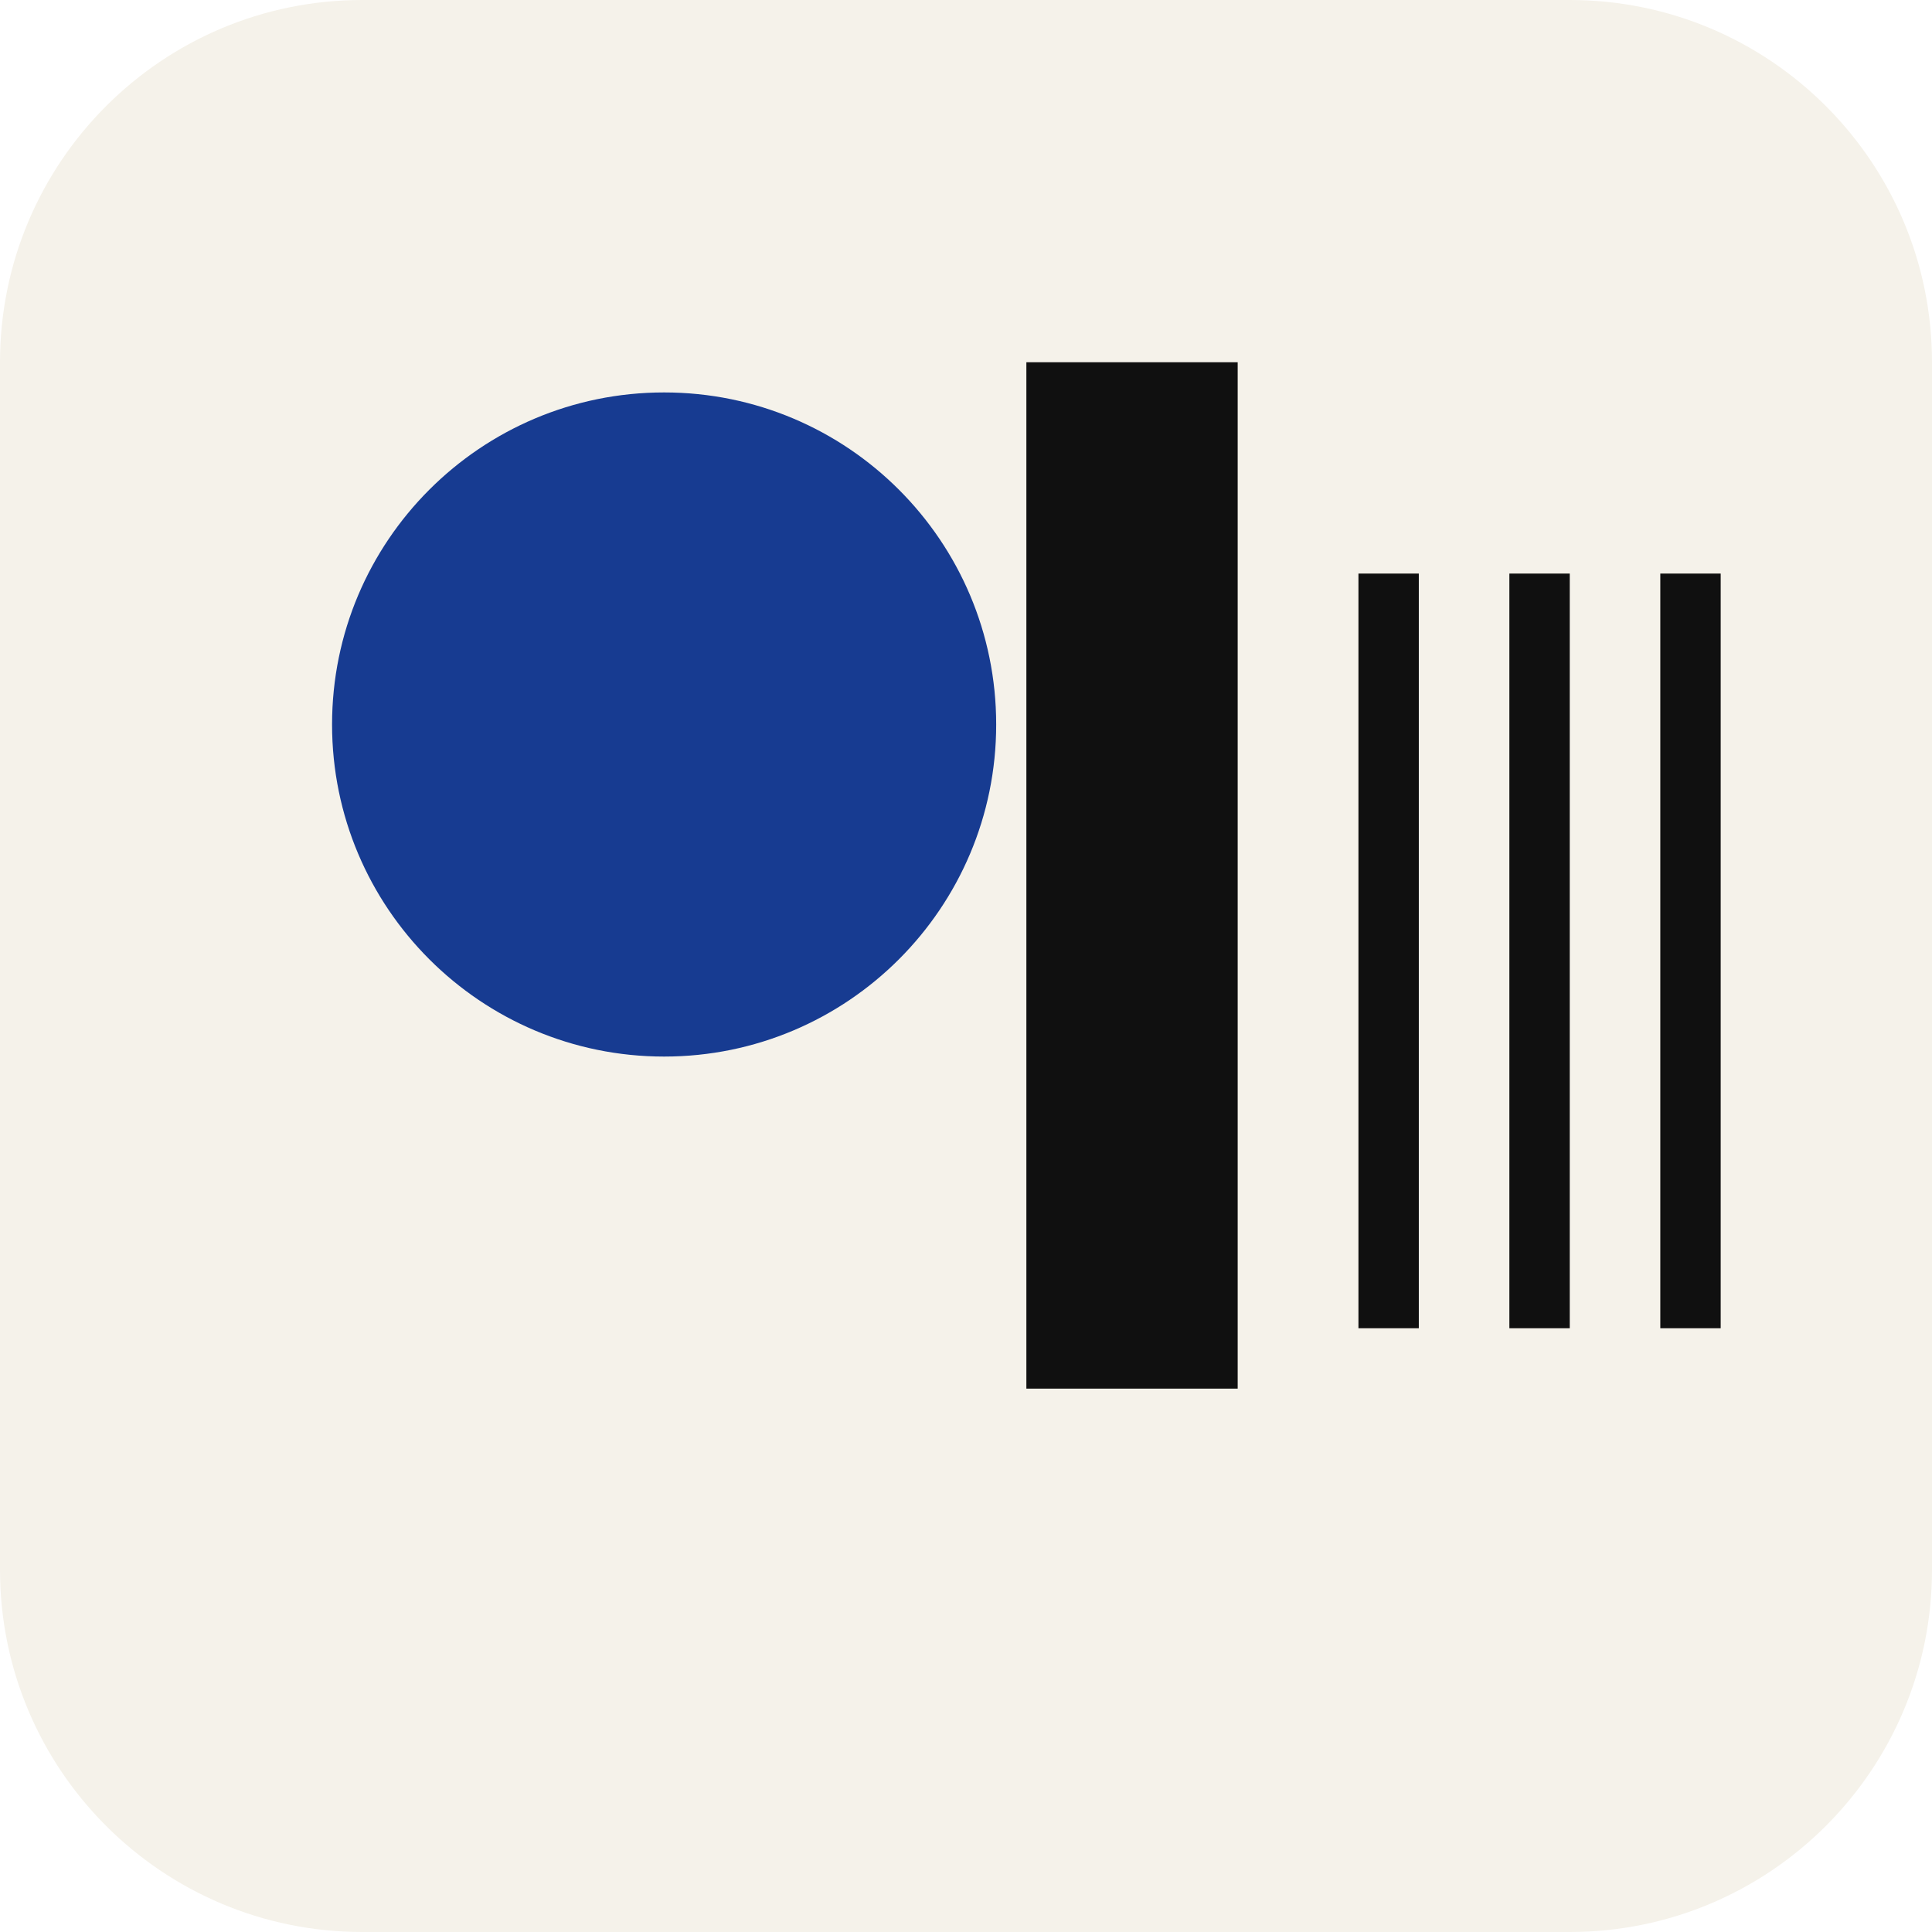
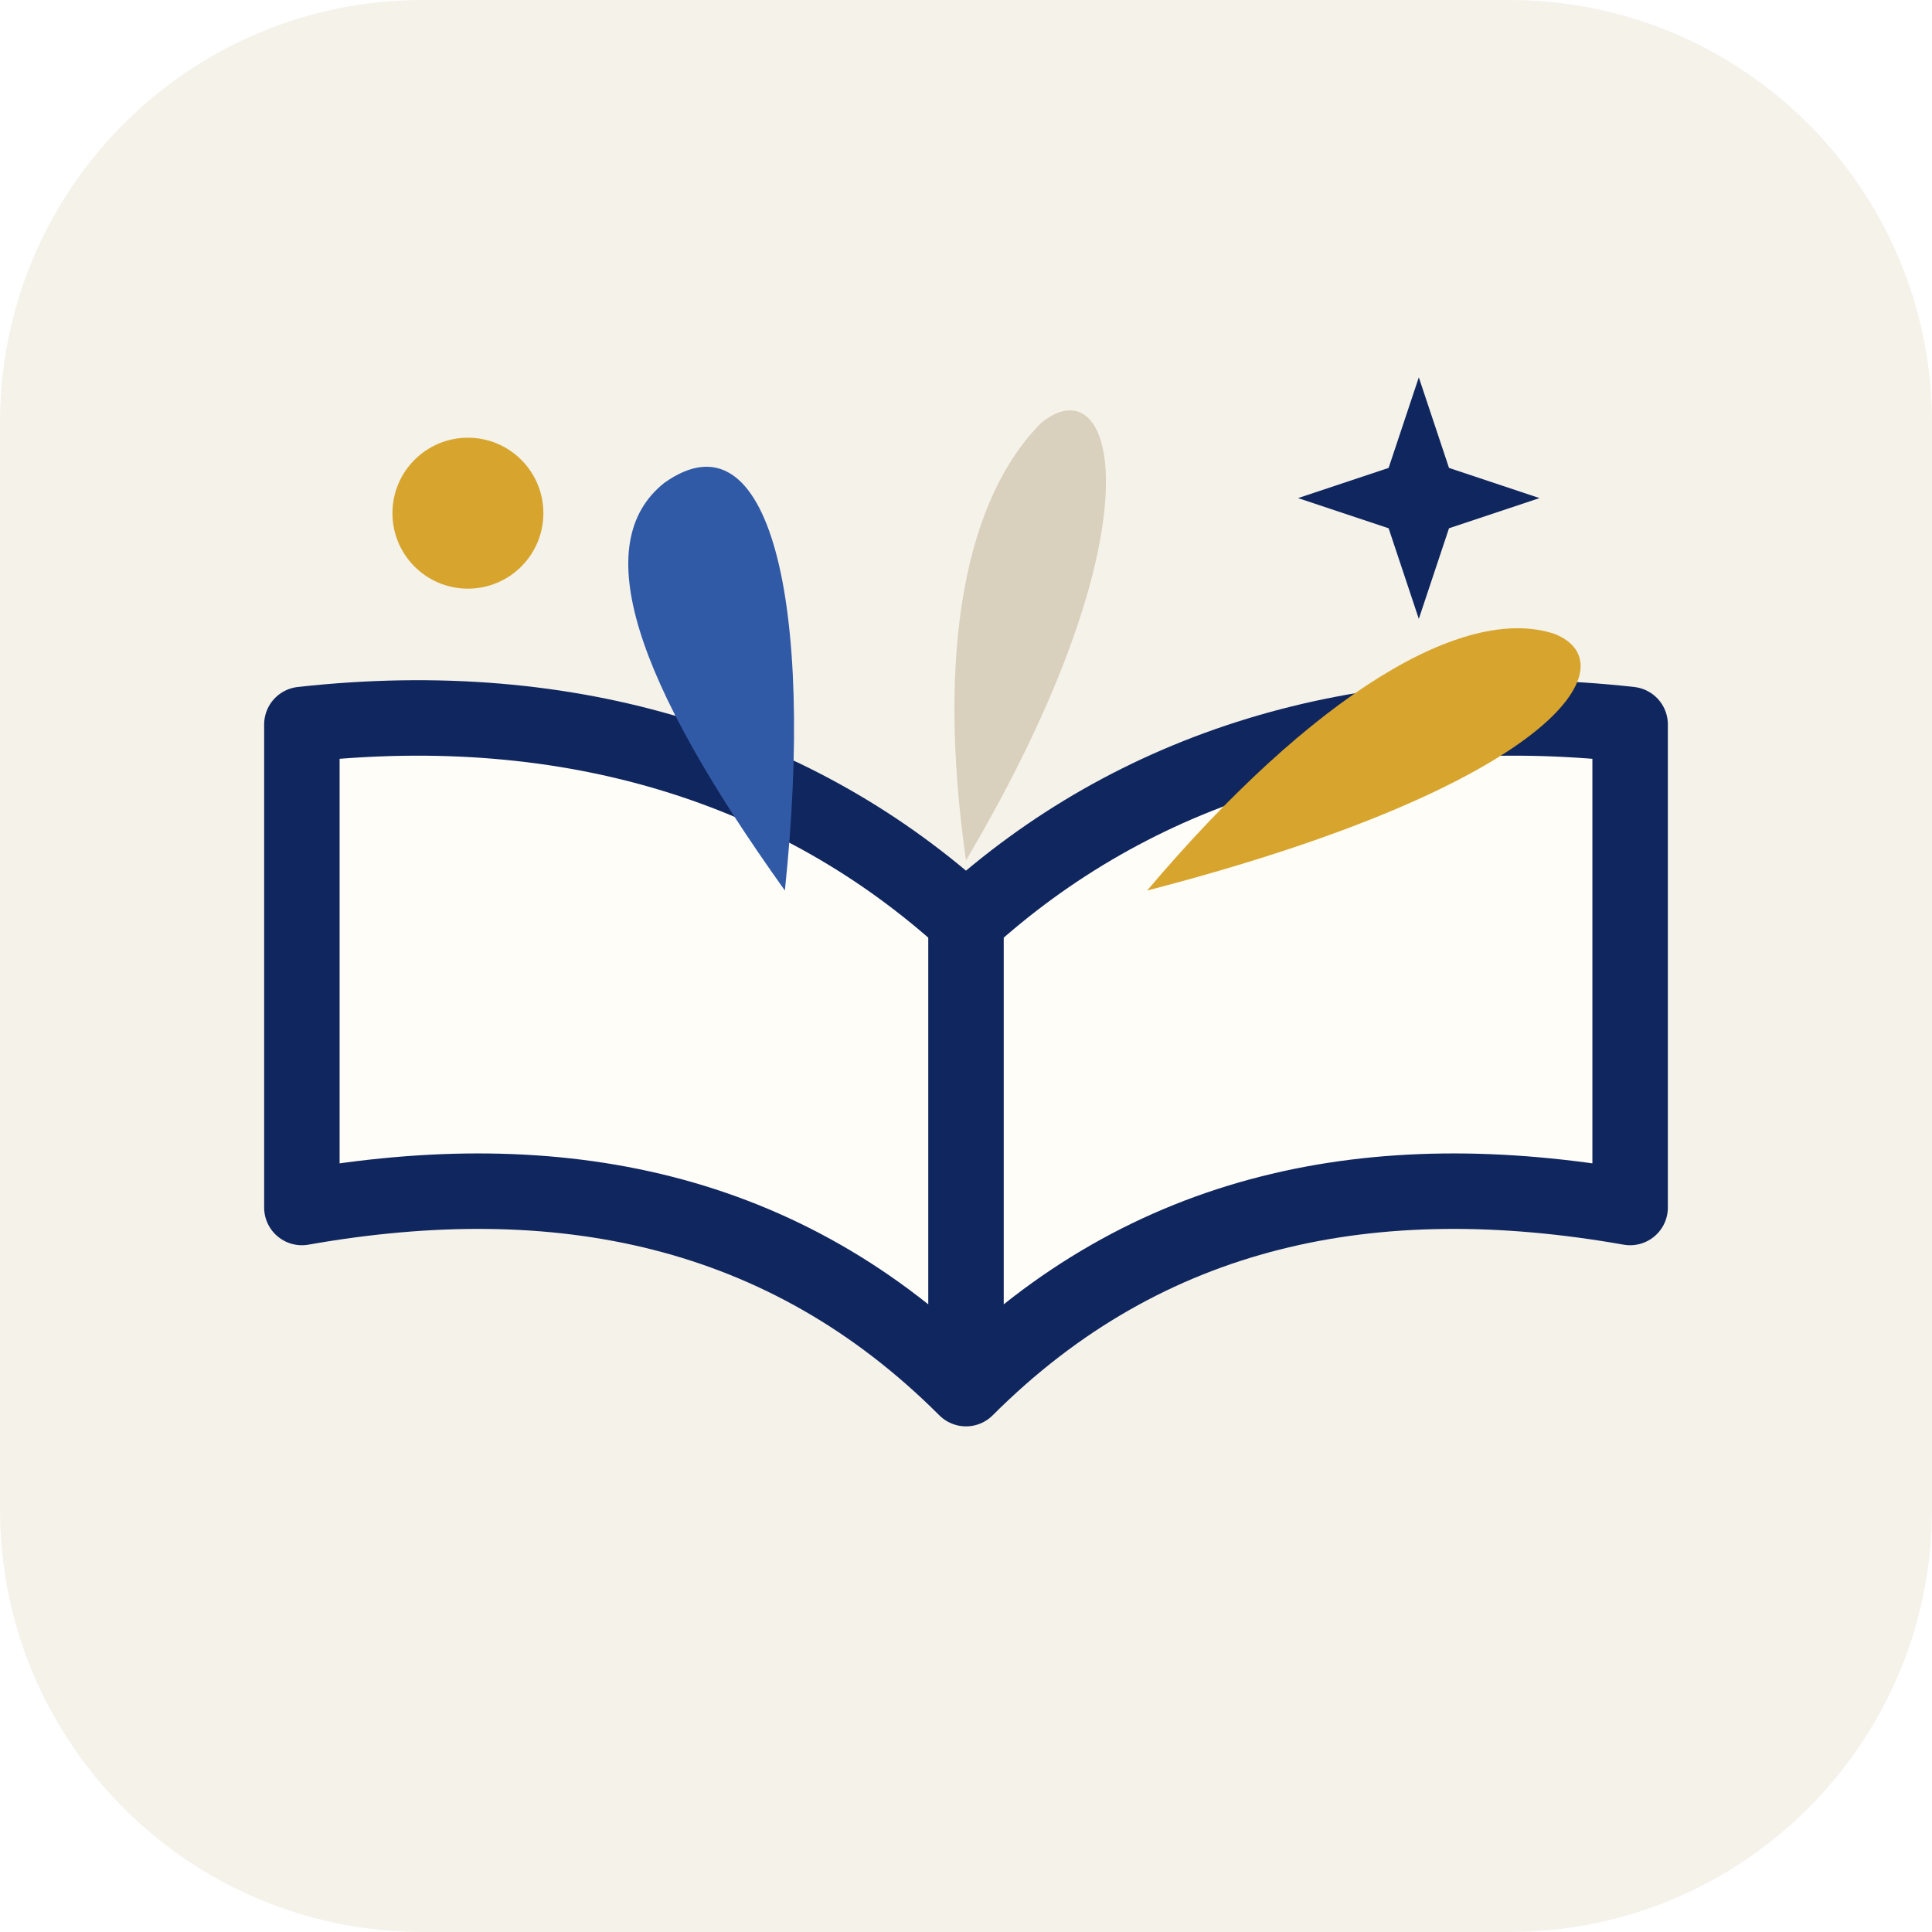
- <svg xmlns="http://www.w3.org/2000/svg" viewBox="0 0 64 64">
-   <rect width="64" height="64" rx="12" fill="#F5F2EA" />
-   <circle cx="22" cy="24" r="11" fill="#173B91" />
-   <rect x="34" y="12" width="7" height="34" fill="#101010" />
-   <path d="M46 19v25M51 19v25M56 19v25" stroke="#101010" stroke-width="2" />
+ <svg xmlns="http://www.w3.org/2000/svg" viewBox="0 0 128 128">
+   <rect width="128" height="128" rx="28" fill="#F5F2EA" />
+   <path d="M64 92C52 80 37 77 20 80V48c18-2 33 3 44 13v31Zm0 0c12-12 27-15 44-12V48c-18-2-33 3-44 13v31Z" fill="#FFFDF8" stroke="#10265E" stroke-width="5" stroke-linejoin="round" />
+   <path d="M64 61v31" stroke="#10265E" stroke-width="4" />
+   <path d="M52 59C42 45 39 36 44 32c7-5 10 8 8 27Z" fill="#315AA6" />
+   <path d="M76 59c11-13 21-19 27-17 5 2 0 10-27 17Z" fill="#D7A52D" />
+   <path d="M64 57c-2-14 0-24 5-29 5-4 8 7-5 29Z" fill="#D9D0BD" />
+   <path d="M94 25l2 6 6 2-6 2-2 6-2-6-6-2 6-2 2-6Z" fill="#10265E" />
+   <circle cx="31" cy="34" r="5" fill="#D7A52D" />
</svg>
